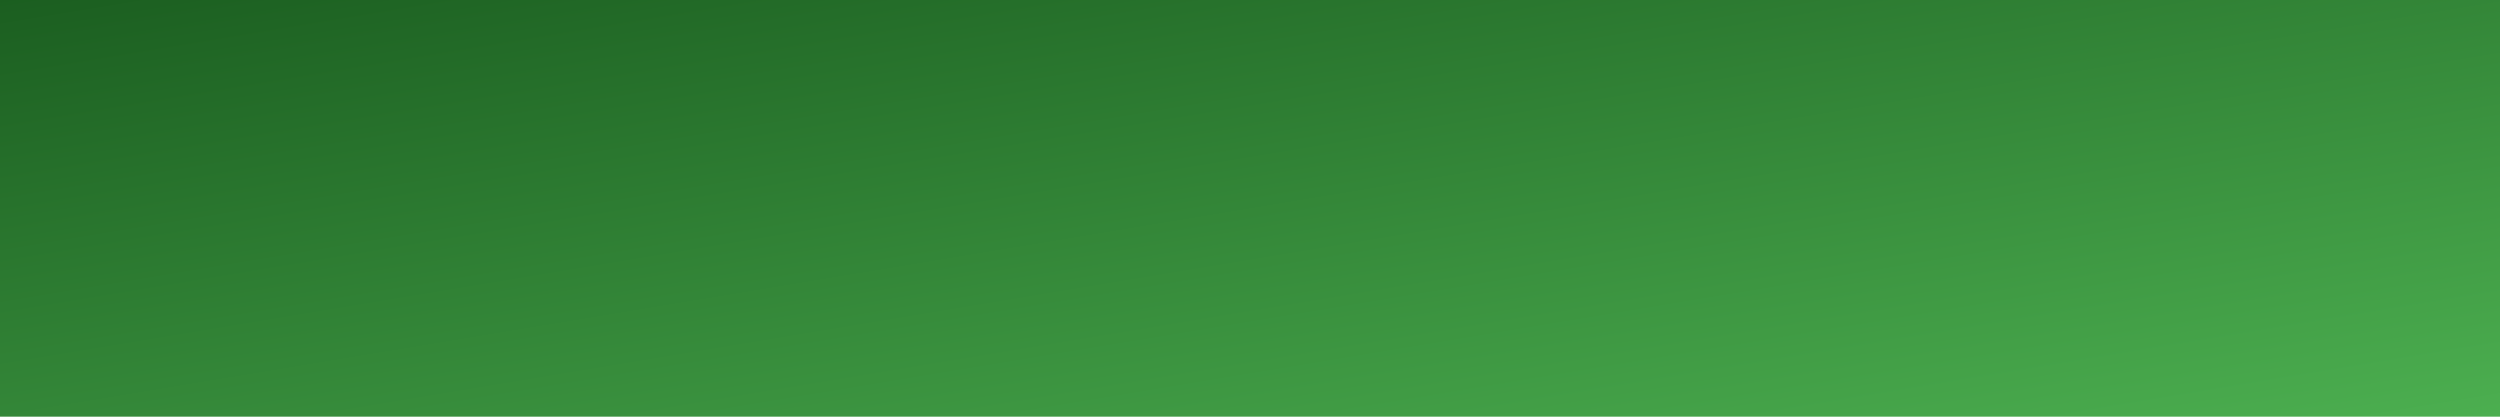
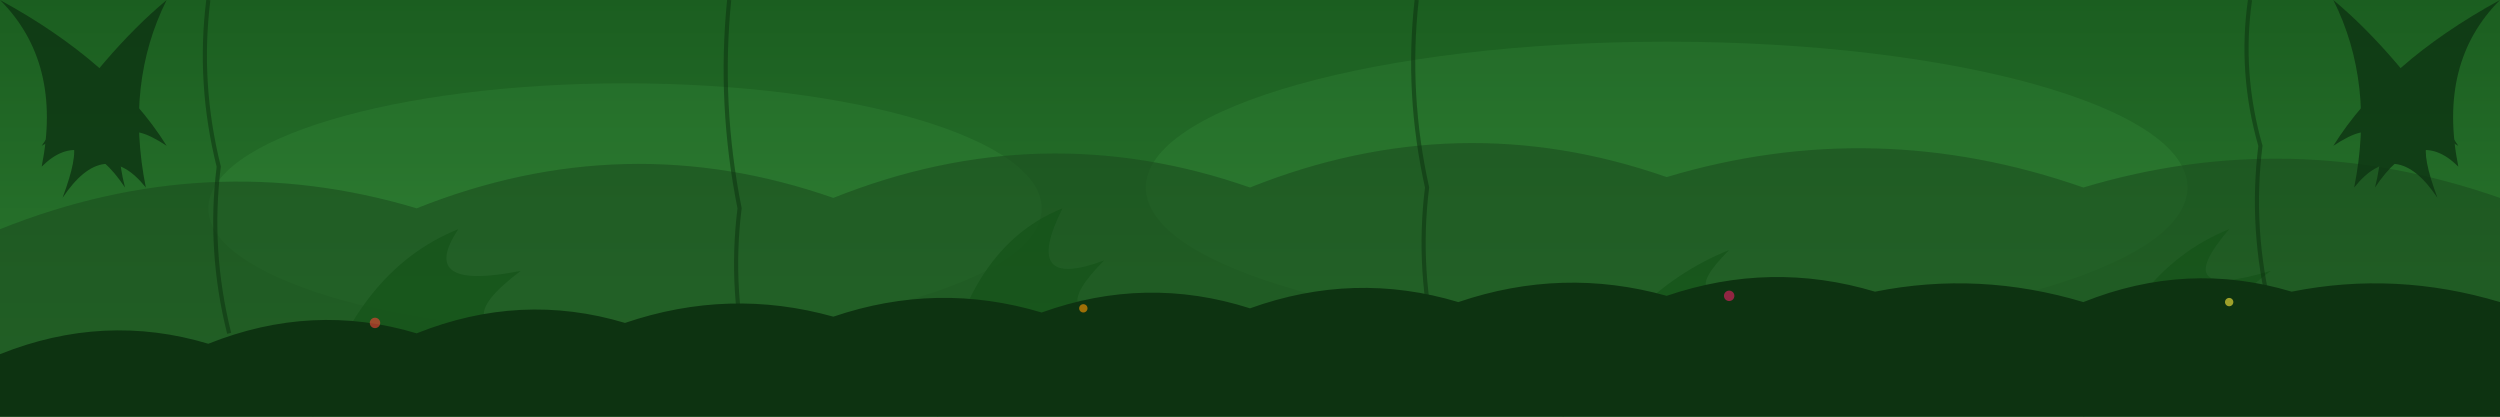
<svg xmlns="http://www.w3.org/2000/svg" width="1200" height="200" viewBox="0 0 1200 200">
  <defs>
-     <linearGradient id="g" x1="0%" y1="0%" x2="100%" y2="100%">
+     <linearGradient id="sky" x1="0%" y1="0%" x2="0%" y2="100%">
      <stop offset="0%" stop-color="#1b5e20" />
-       <stop offset="100%" stop-color="#4caf50" />
+       <stop offset="100%" stop-color="#2e7d32" />
    </linearGradient>
  </defs>
-   <rect width="1200" height="200" fill="url(#g)" />
+   <rect width="1200" height="200" fill="url(#sky)" />
+   <g fill="#4caf50" opacity="0.15">
+     <ellipse cx="300" cy="100" rx="200" ry="60" />
+     <ellipse cx="800" cy="90" rx="250" ry="70" />
+   </g>
+   <path d="M0 110 Q100 70 200 100 Q300 60 400 95 Q500 55 600 90 Q700 50 800 85 Q900 55 1000 90 Q1100 60 1200 95 L1200 200 L0 200Z" fill="#1a4d1e" opacity="0.6" />
+   <g fill="#0d3311" opacity="0.8">
+     <path d="M0 0 Q30 30 20 80 Q40 60 60 90 Q50 50 80 70 Q55 30 0 0" />
+     <path d="M80 0 Q60 40 70 90 Q50 65 30 95 Q45 55 20 70 Q50 25 80 0" />
+     <path d="M1200 0 Q1170 30 1180 80 Q1160 60 1140 90 Q1150 50 1120 70 Q1145 30 1200 0" />
+     <path d="M1120 0 Q1140 40 1130 90 Q1150 65 1170 95 Q1155 55 1180 70 Q1150 25 1120 0" />
+   </g>
+   <g fill="#145218" opacity="0.7">
+     <path d="M150 200 Q170 130 220 110 Q200 140 250 130 Q210 160 260 160 Q200 170 150 200" />
+     <path d="M450 200 Q460 120 510 100 Q490 140 530 125 Q500 155 540 150 Q490 170 450 200" />
+     <path d="M750 200 Q780 140 830 120 Q800 150 850 135 Q810 165 860 155 Q810 175 750 200" />
+     <path d="M1000 200 Q1020 130 1070 110 Q1040 145 1090 130 Q1050 160 1100 150 Q1050 175 1000 200" />
+   </g>
+   <g fill="none" stroke="#0a2e0d" stroke-width="2" opacity="0.5">
+     <path d="M100 0 Q95 40 105 80 Q100 120 110 160" />
+     <path d="M350 0 Q345 50 355 100 Q350 140 360 180" />
+     <path d="M680 0 Q675 45 685 90 Q680 130 690 170" />
+     <path d="M1080 0 Q1075 35 1085 70 Q1080 110 1090 150" />
+   </g>
+   <path d="M0 170 Q50 150 100 165 Q150 145 200 160 Q250 140 300 155 Q350 138 400 152 Q450 135 500 150 Q550 132 600 148 Q650 130 700 145 Q750 128 800 142 Q850 125 900 140 Q950 130 1000 145 Q1050 125 1100 140 Q1150 130 1200 145 L1200 200 L0 200Z" fill="#0d3311" />
+   <g opacity="0.6">
+     <circle cx="180" cy="155" r="2.5" fill="#f44336" />
+     <circle cx="520" cy="148" r="2" fill="#ff9800" />
+     <circle cx="830" cy="142" r="2.5" fill="#e91e63" />
+     <circle cx="1070" cy="145" r="2" fill="#ffeb3b" />
+   </g>
</svg>
